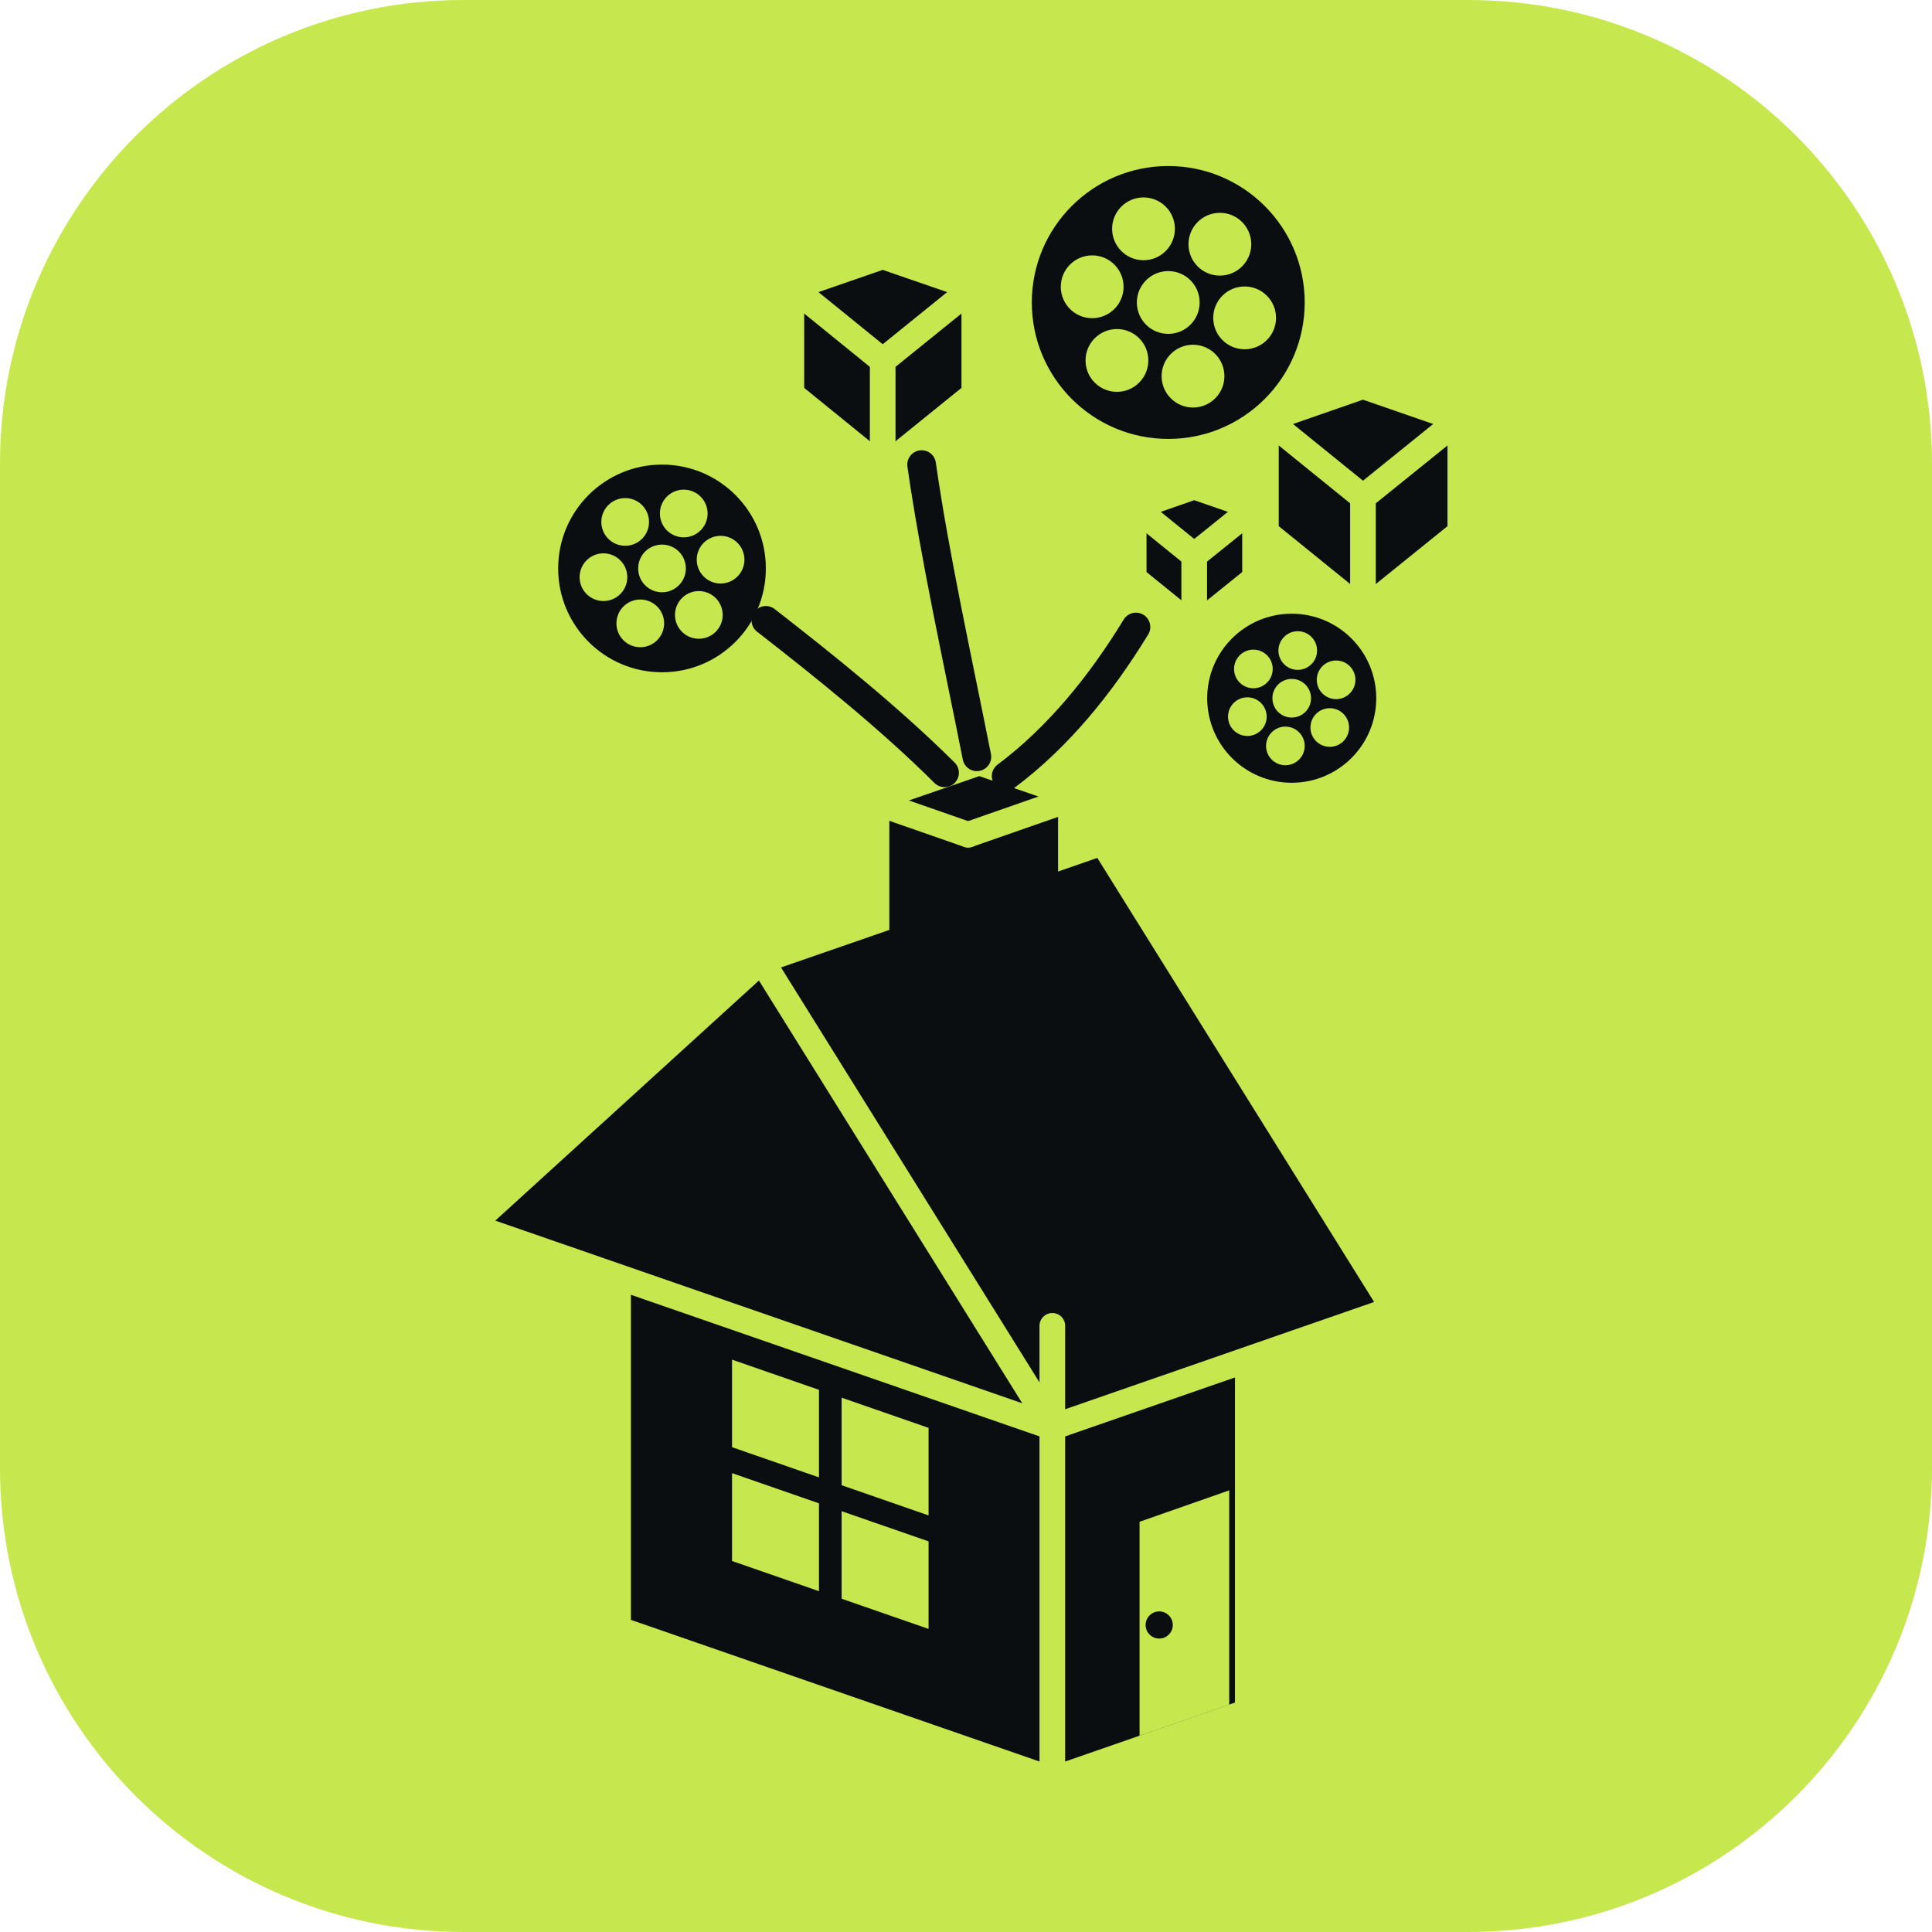
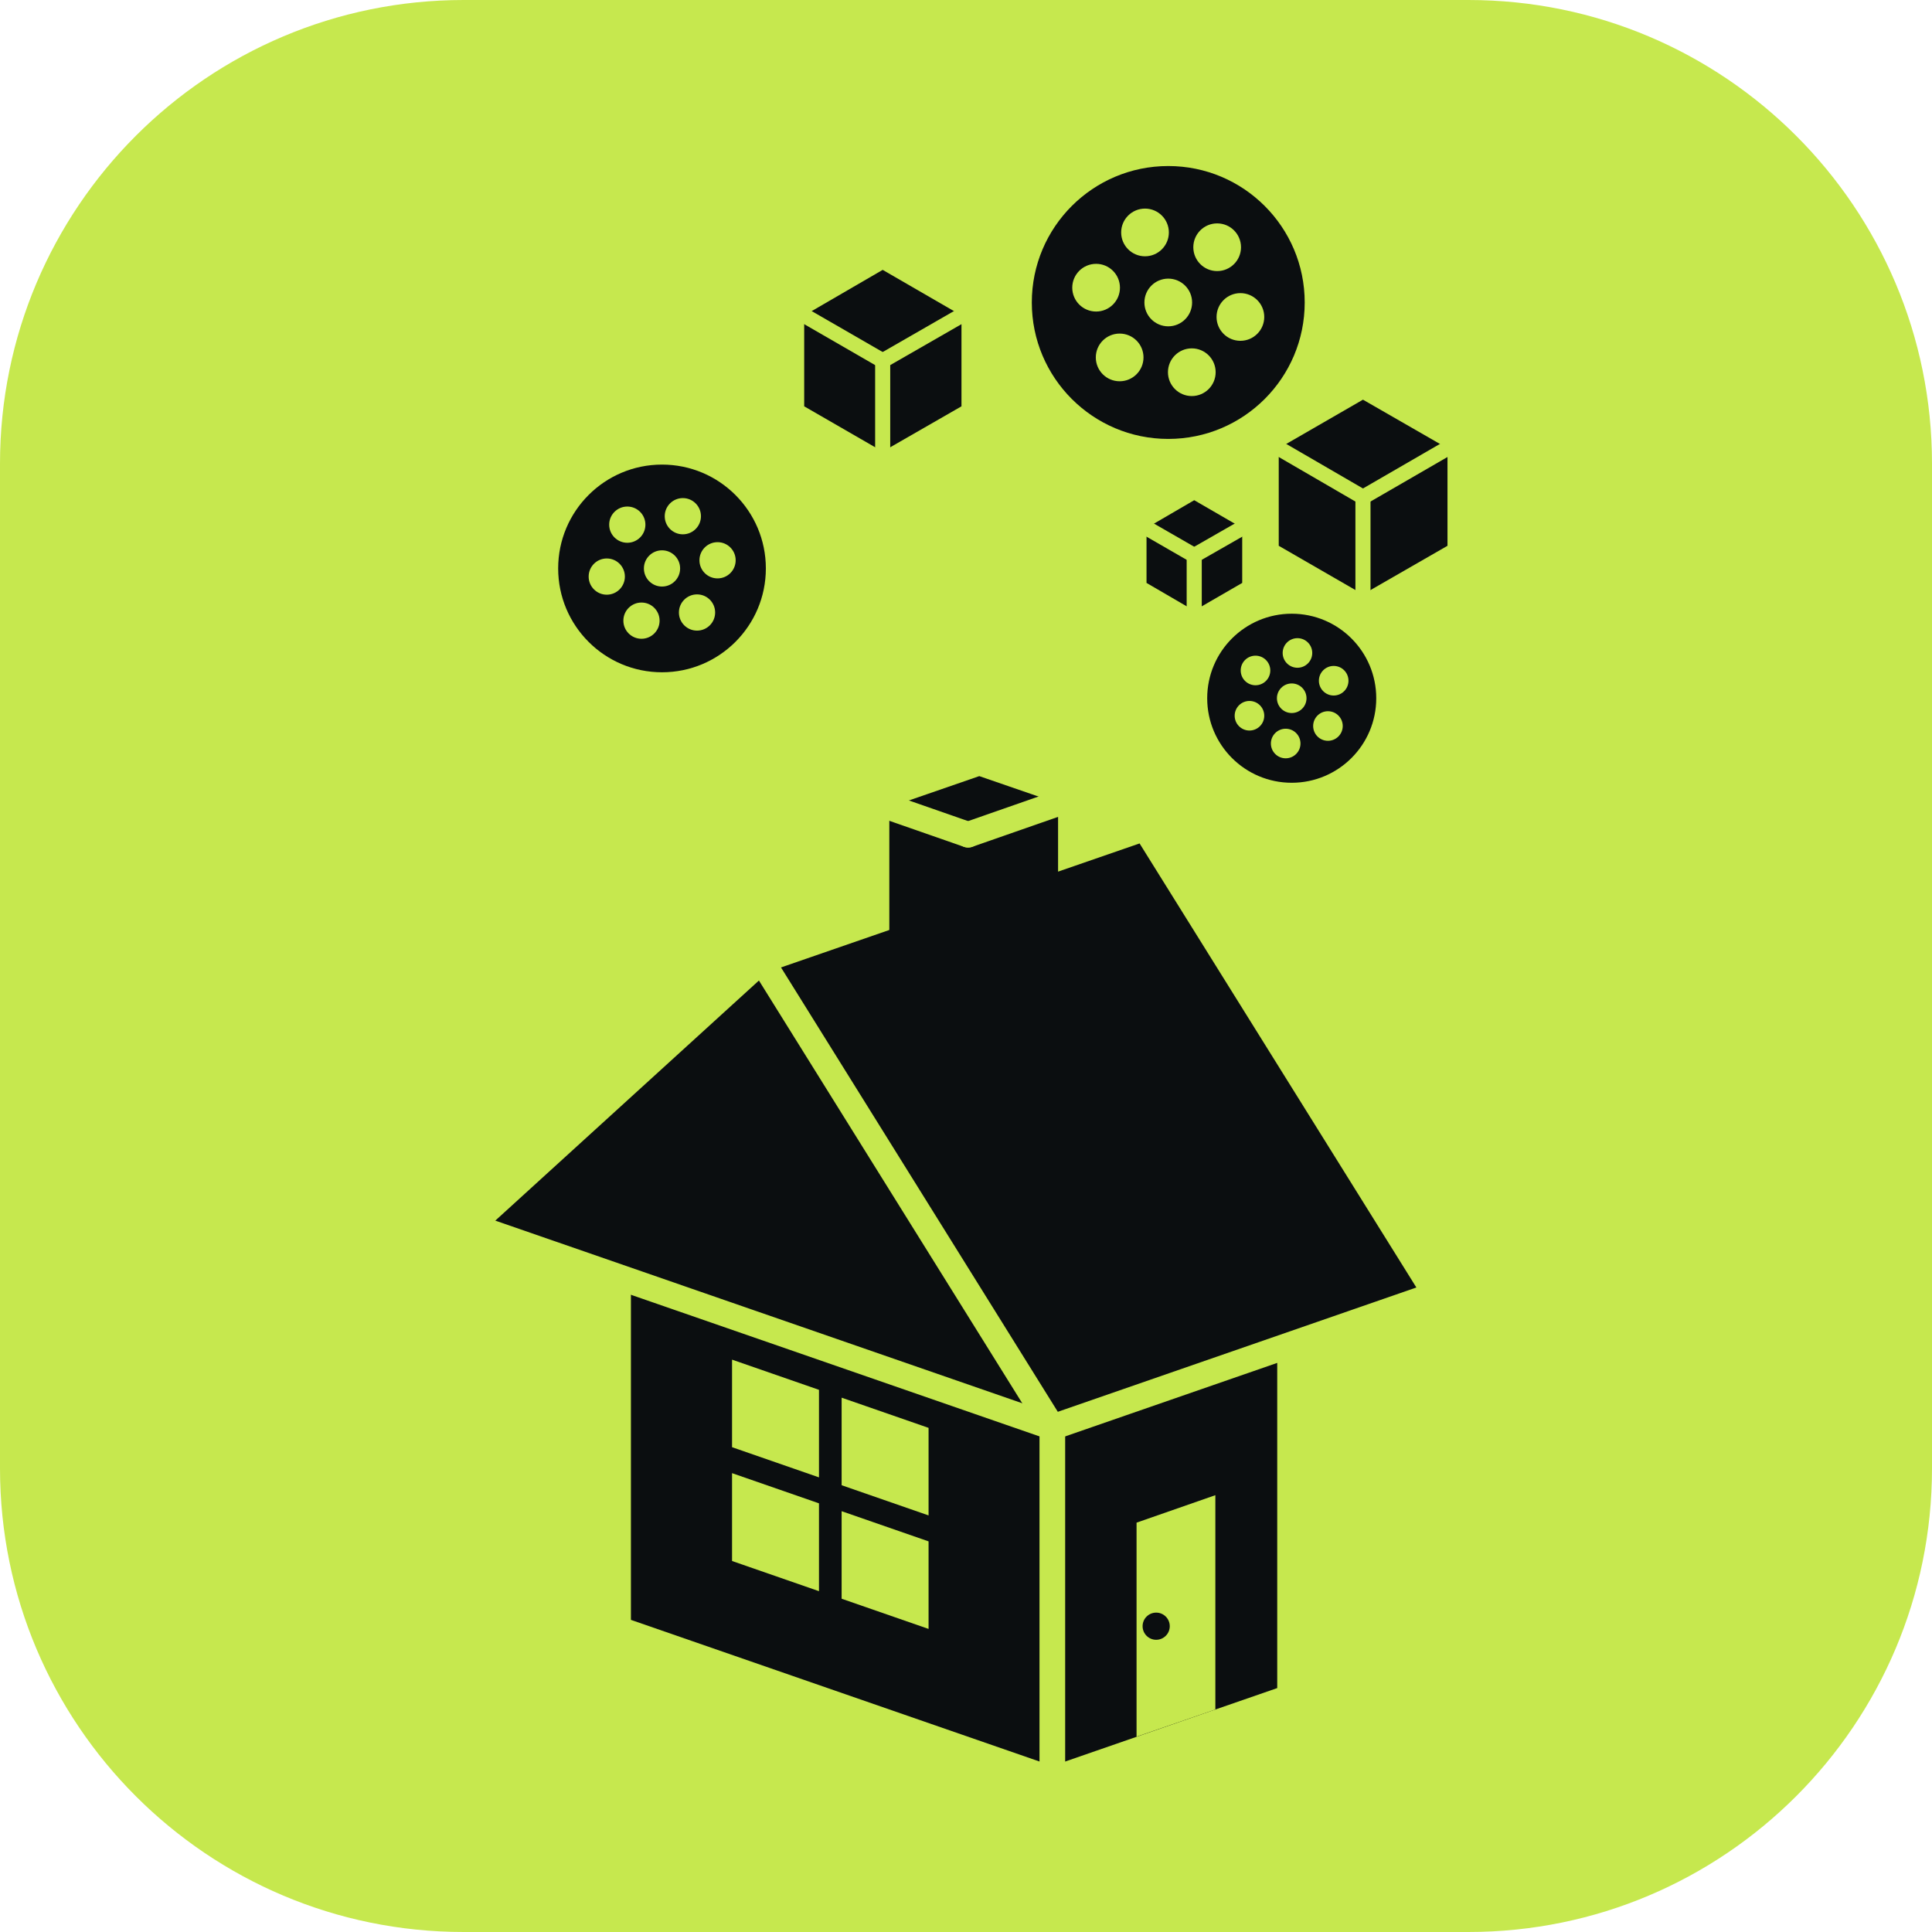
<svg xmlns="http://www.w3.org/2000/svg" viewBox="0 0 64 64" width="512" height="512">
  <rect width="64" height="64" rx="15.36" fill="#c6e84e" />
-   <path d="M20.9 53.66 L34.86 58.5 L40.91 56.4 L40.91 43.5 L34.86 45.6 L20.9 40.76 Z" fill="#0b0e10" fill-rule="evenodd" />
-   <path d="M16.05 40.76 L25.46 32.19 L36.35 28.42 L45.75 43.5 L34.86 47.28 Z" fill="#0b0e10" fill-rule="evenodd" />
+   <path d="M20.9 53.66 L34.86 58.5 L42.31 55.92 L42.31 43.02 L34.86 45.6 L20.9 40.76 Z" fill="#0b0e10" fill-rule="evenodd" />
+   <path d="M16.05 40.76 L25.46 32.19 L37.75 27.94 L47.15 43.02 L34.86 47.28 Z" fill="#0b0e10" fill-rule="evenodd" />
  <path d="M29.46 26.74 L32.44 25.71 L35.05 26.61 L35.05 35.86 L32.07 36.89 L29.46 35.99 Z" fill="#0b0e10" fill-rule="evenodd" />
-   <path d="M29.24 8.94 L31.85 9.84 L31.85 12.85 L29.24 14.96 L26.64 12.85 L26.64 9.84 Z" fill="#0b0e10" fill-rule="evenodd" />
-   <path d="M45.15 13.24 L47.95 14.21 L47.95 17.43 L45.15 19.69 L42.36 17.43 L42.36 14.21 Z" fill="#0b0e10" fill-rule="evenodd" />
-   <path d="M39.56 16.57 L41.15 17.12 L41.15 18.95 L39.56 20.23 L37.98 18.95 L37.98 17.12 Z" fill="#0b0e10" fill-rule="evenodd" />
-   <path d="M34.18 10.02 a4.52 4.52 0 1 0 9.04 0 a4.52 4.52 0 1 0 -9.04 0 Z M37.66 10.02 a1.04 1.04 0 1 0 2.08 0 a1.04 1.04 0 1 0 -2.08 0 Z M40.19 10.53 a1.04 1.04 0 1 0 2.08 0 a1.04 1.04 0 1 0 -2.08 0 Z M38.48 12.46 a1.04 1.04 0 1 0 2.08 0 a1.04 1.04 0 1 0 -2.08 0 Z M35.96 11.94 a1.04 1.04 0 1 0 2.08 0 a1.04 1.04 0 1 0 -2.08 0 Z M35.14 9.5 a1.04 1.04 0 1 0 2.08 0 a1.04 1.04 0 1 0 -2.08 0 Z M36.84 7.58 a1.04 1.04 0 1 0 2.08 0 a1.04 1.04 0 1 0 -2.08 0 Z M39.37 8.09 a1.04 1.04 0 1 0 2.08 0 a1.04 1.04 0 1 0 -2.08 0 Z" fill="#0b0e10" fill-rule="evenodd" />
-   <path d="M18.49 18.83 a3.44 3.44 0 1 0 6.88 0 a3.44 3.44 0 1 0 -6.88 0 Z M21.14 18.83 a0.79 0.79 0 1 0 1.58 0 a0.79 0.79 0 1 0 -1.58 0 Z M22.36 20.37 a0.79 0.79 0 1 0 1.58 0 a0.79 0.79 0 1 0 -1.58 0 Z M20.42 20.65 a0.79 0.79 0 1 0 1.58 0 a0.79 0.79 0 1 0 -1.58 0 Z M19.2 19.12 a0.79 0.79 0 1 0 1.58 0 a0.79 0.79 0 1 0 -1.58 0 Z M19.92 17.29 a0.79 0.79 0 1 0 1.58 0 a0.79 0.79 0 1 0 -1.58 0 Z M21.86 17.01 a0.79 0.79 0 1 0 1.58 0 a0.79 0.79 0 1 0 -1.58 0 Z M23.08 18.54 a0.79 0.79 0 1 0 1.58 0 a0.79 0.79 0 1 0 -1.58 0 Z" fill="#0b0e10" fill-rule="evenodd" />
-   <path d="M39.99 23.13 a2.8 2.8 0 1 0 5.6 0 a2.8 2.8 0 1 0 -5.6 0 Z M42.15 23.13 a0.64 0.64 0 1 0 1.28 0 a0.64 0.64 0 1 0 -1.28 0 Z M41.94 24.71 a0.64 0.64 0 1 0 1.28 0 a0.64 0.64 0 1 0 -1.28 0 Z M40.68 23.74 a0.64 0.64 0 1 0 1.28 0 a0.64 0.64 0 1 0 -1.28 0 Z M40.88 22.16 a0.64 0.64 0 1 0 1.28 0 a0.64 0.64 0 1 0 -1.28 0 Z M42.35 21.55 a0.64 0.64 0 1 0 1.28 0 a0.64 0.64 0 1 0 -1.28 0 Z M43.62 22.52 a0.64 0.64 0 1 0 1.28 0 a0.64 0.64 0 1 0 -1.28 0 Z M43.41 24.1 a0.64 0.64 0 1 0 1.28 0 a0.64 0.64 0 1 0 -1.28 0 Z" fill="#0b0e10" fill-rule="evenodd" />
+   <path d="M29.24 8.94 L31.85 10.45 L31.85 13.46 L29.24 14.96 L26.64 13.46 L26.64 10.45 Z" fill="#0b0e10" fill-rule="evenodd" />
+   <path d="M45.15 13.24 L47.95 14.85 L47.95 18.08 L45.15 19.69 L42.36 18.08 L42.36 14.85 Z" fill="#0b0e10" fill-rule="evenodd" />
+   <path d="M39.56 16.57 L41.15 17.49 L41.15 19.31 L39.56 20.23 L37.98 19.31 L37.98 17.49 Z" fill="#0b0e10" fill-rule="evenodd" />
+   <path d="M34.18 10.02 a4.52 4.52 0 1 0 9.04 0 a4.52 4.52 0 1 0 -9.04 0 Z M37.91 10.02 a0.79 0.79 0 1 0 1.58 0 a0.79 0.79 0 1 0 -1.58 0 Z M40.3 10.5 a0.79 0.79 0 1 0 1.58 0 a0.79 0.79 0 1 0 -1.58 0 Z M38.69 12.33 a0.79 0.79 0 1 0 1.58 0 a0.79 0.79 0 1 0 -1.58 0 Z M36.3 11.84 a0.79 0.79 0 1 0 1.58 0 a0.79 0.79 0 1 0 -1.58 0 Z M35.52 9.53 a0.79 0.79 0 1 0 1.58 0 a0.79 0.79 0 1 0 -1.58 0 Z M37.14 7.7 a0.79 0.79 0 1 0 1.58 0 a0.79 0.79 0 1 0 -1.58 0 Z M39.53 8.19 a0.79 0.79 0 1 0 1.58 0 a0.79 0.79 0 1 0 -1.58 0 Z" fill="#0b0e10" fill-rule="evenodd" />
+   <path d="M18.49 18.83 a3.44 3.44 0 1 0 6.88 0 a3.44 3.44 0 1 0 -6.88 0 Z M21.33 18.83 a0.6 0.6 0 1 0 1.2 0 a0.6 0.6 0 1 0 -1.2 0 Z M22.49 20.29 a0.6 0.6 0 1 0 1.2 0 a0.6 0.6 0 1 0 -1.2 0 Z M20.65 20.56 a0.6 0.6 0 1 0 1.2 0 a0.6 0.6 0 1 0 -1.2 0 Z M19.5 19.1 a0.6 0.6 0 1 0 1.2 0 a0.6 0.6 0 1 0 -1.2 0 Z M20.18 17.38 a0.6 0.6 0 1 0 1.2 0 a0.6 0.6 0 1 0 -1.2 0 Z M22.02 17.1 a0.6 0.6 0 1 0 1.2 0 a0.6 0.6 0 1 0 -1.2 0 Z M23.17 18.56 a0.6 0.6 0 1 0 1.2 0 a0.6 0.6 0 1 0 -1.2 0 Z" fill="#0b0e10" fill-rule="evenodd" />
+   <path d="M39.99 23.13 a2.8 2.8 0 1 0 5.6 0 a2.8 2.8 0 1 0 -5.6 0 Z M42.3 23.13 a0.49 0.49 0 1 0 0.98 0 a0.49 0.49 0 1 0 -0.98 0 Z M42.1 24.63 a0.49 0.49 0 1 0 0.98 0 a0.49 0.49 0 1 0 -0.98 0 Z M40.9 23.71 a0.49 0.49 0 1 0 0.98 0 a0.49 0.49 0 1 0 -0.98 0 Z M41.1 22.21 a0.49 0.49 0 1 0 0.98 0 a0.49 0.49 0 1 0 -0.98 0 Z M42.49 21.63 a0.49 0.49 0 1 0 0.98 0 a0.49 0.49 0 1 0 -0.98 0 Z M43.69 22.55 a0.49 0.49 0 1 0 0.98 0 a0.49 0.49 0 1 0 -0.98 0 Z M43.5 24.05 a0.49 0.49 0 1 0 0.98 0 a0.49 0.49 0 1 0 -0.98 0 Z" fill="#0b0e10" fill-rule="evenodd" />
  <path d="M30.76 50.2 L27.88 49.2 L27.88 46.3 L30.76 47.3 Z" fill="#c6e84e" />
  <path d="M27.13 48.94 L24.25 47.94 L24.25 45.04 L27.13 46.04 Z" fill="#c6e84e" />
  <path d="M30.76 53.96 L27.88 52.96 L27.88 50.06 L30.76 51.06 Z" fill="#c6e84e" />
  <path d="M27.13 52.71 L24.25 51.71 L24.25 48.8 L27.13 49.8 Z" fill="#c6e84e" />
-   <path d="M37.75 57.5 L40.72 56.47 L40.72 49.37 L37.75 50.41 Z" fill="#c6e84e" />
-   <path d="M16.05 40.76 L34.86 47.28 L45.75 43.5" fill="none" stroke="#c6e84e" stroke-width="0.85" stroke-linecap="round" stroke-linejoin="round" />
+   <path d="M37.65 57.53 L40.26 56.63 L40.26 49.53 L37.65 50.44 Z" fill="#c6e84e" />
+   <path d="M16.05 40.76 L34.86 47.28 L47.15 43.02" fill="none" stroke="#c6e84e" stroke-width="0.85" stroke-linecap="round" stroke-linejoin="round" />
  <path d="M34.86 47.28 L25.46 32.19" fill="none" stroke="#c6e84e" stroke-width="0.85" stroke-linecap="round" stroke-linejoin="round" />
-   <path d="M34.86 58.5 L34.86 43.92" fill="none" stroke="#c6e84e" stroke-width="0.85" stroke-linecap="round" stroke-linejoin="round" />
+   <path d="M34.86 58.5 L34.86 47.28" fill="none" stroke="#c6e84e" stroke-width="0.85" stroke-linecap="round" stroke-linejoin="round" />
  <path d="M32.07 27.65 L35.05 26.61" fill="none" stroke="#c6e84e" stroke-width="0.85" stroke-linecap="round" stroke-linejoin="round" />
  <path d="M32.07 27.65 L29.46 26.74" fill="none" stroke="#c6e84e" stroke-width="0.85" stroke-linecap="round" stroke-linejoin="round" />
-   <path d="M29.24 11.95 L26.64 9.84" fill="none" stroke="#c6e84e" stroke-width="0.85" stroke-linecap="round" stroke-linejoin="round" />
-   <path d="M29.24 11.95 L31.85 9.84" fill="none" stroke="#c6e84e" stroke-width="0.85" stroke-linecap="round" stroke-linejoin="round" />
-   <path d="M29.24 11.95 L29.24 14.96" fill="none" stroke="#c6e84e" stroke-width="0.85" stroke-linecap="round" stroke-linejoin="round" />
-   <path d="M45.15 16.47 L42.36 14.21" fill="none" stroke="#c6e84e" stroke-width="0.85" stroke-linecap="round" stroke-linejoin="round" />
-   <path d="M45.15 16.47 L47.95 14.21" fill="none" stroke="#c6e84e" stroke-width="0.85" stroke-linecap="round" stroke-linejoin="round" />
-   <path d="M45.15 16.47 L45.15 19.69" fill="none" stroke="#c6e84e" stroke-width="0.85" stroke-linecap="round" stroke-linejoin="round" />
-   <path d="M39.56 18.4 L37.98 17.12" fill="none" stroke="#c6e84e" stroke-width="0.85" stroke-linecap="round" stroke-linejoin="round" />
-   <path d="M39.56 18.4 L41.15 17.12" fill="none" stroke="#c6e84e" stroke-width="0.85" stroke-linecap="round" stroke-linejoin="round" />
-   <path d="M39.56 18.4 L39.56 20.23" fill="none" stroke="#c6e84e" stroke-width="0.85" stroke-linecap="round" stroke-linejoin="round" />
-   <path d="M37.95 53.83 a0.45 0.45 0 1 0 0.9 0 a0.45 0.45 0 1 0 -0.9 0 Z" fill="#0b0e10" />
-   <path d="M31.29 25.6 C29.46 23.78 27.31 22.06 25.37 20.55" fill="none" stroke="#0b0e10" stroke-width="0.95" stroke-linecap="round" />
-   <path d="M32.36 25.07 C31.72 21.84 30.96 18.4 30.53 15.39" fill="none" stroke="#0b0e10" stroke-width="0.95" stroke-linecap="round" />
-   <path d="M33.33 25.71 C35.05 24.42 36.45 22.7 37.63 20.77" fill="none" stroke="#0b0e10" stroke-width="0.95" stroke-linecap="round" />
+   <path d="M29.24 11.95 L26.64 10.45" fill="none" stroke="#c6e84e" stroke-width="0.5" stroke-linecap="round" stroke-linejoin="round" />
+   <path d="M29.24 11.95 L31.85 10.45" fill="none" stroke="#c6e84e" stroke-width="0.5" stroke-linecap="round" stroke-linejoin="round" />
+   <path d="M29.24 11.95 L29.24 14.96" fill="none" stroke="#c6e84e" stroke-width="0.5" stroke-linecap="round" stroke-linejoin="round" />
+   <path d="M45.15 16.47 L42.36 14.85" fill="none" stroke="#c6e84e" stroke-width="0.5" stroke-linecap="round" stroke-linejoin="round" />
+   <path d="M45.15 16.47 L47.95 14.85" fill="none" stroke="#c6e84e" stroke-width="0.5" stroke-linecap="round" stroke-linejoin="round" />
+   <path d="M45.15 16.47 L45.15 19.69" fill="none" stroke="#c6e84e" stroke-width="0.5" stroke-linecap="round" stroke-linejoin="round" />
+   <path d="M39.56 18.4 L37.98 17.49" fill="none" stroke="#c6e84e" stroke-width="0.5" stroke-linecap="round" stroke-linejoin="round" />
+   <path d="M39.56 18.4 L41.15 17.49" fill="none" stroke="#c6e84e" stroke-width="0.5" stroke-linecap="round" stroke-linejoin="round" />
+   <path d="M39.56 18.4 L39.56 20.23" fill="none" stroke="#c6e84e" stroke-width="0.5" stroke-linecap="round" stroke-linejoin="round" />
+   <path d="M37.85 53.87 a0.45 0.45 0 1 0 0.9 0 a0.45 0.45 0 1 0 -0.9 0 Z" fill="#0b0e10" />
</svg>
